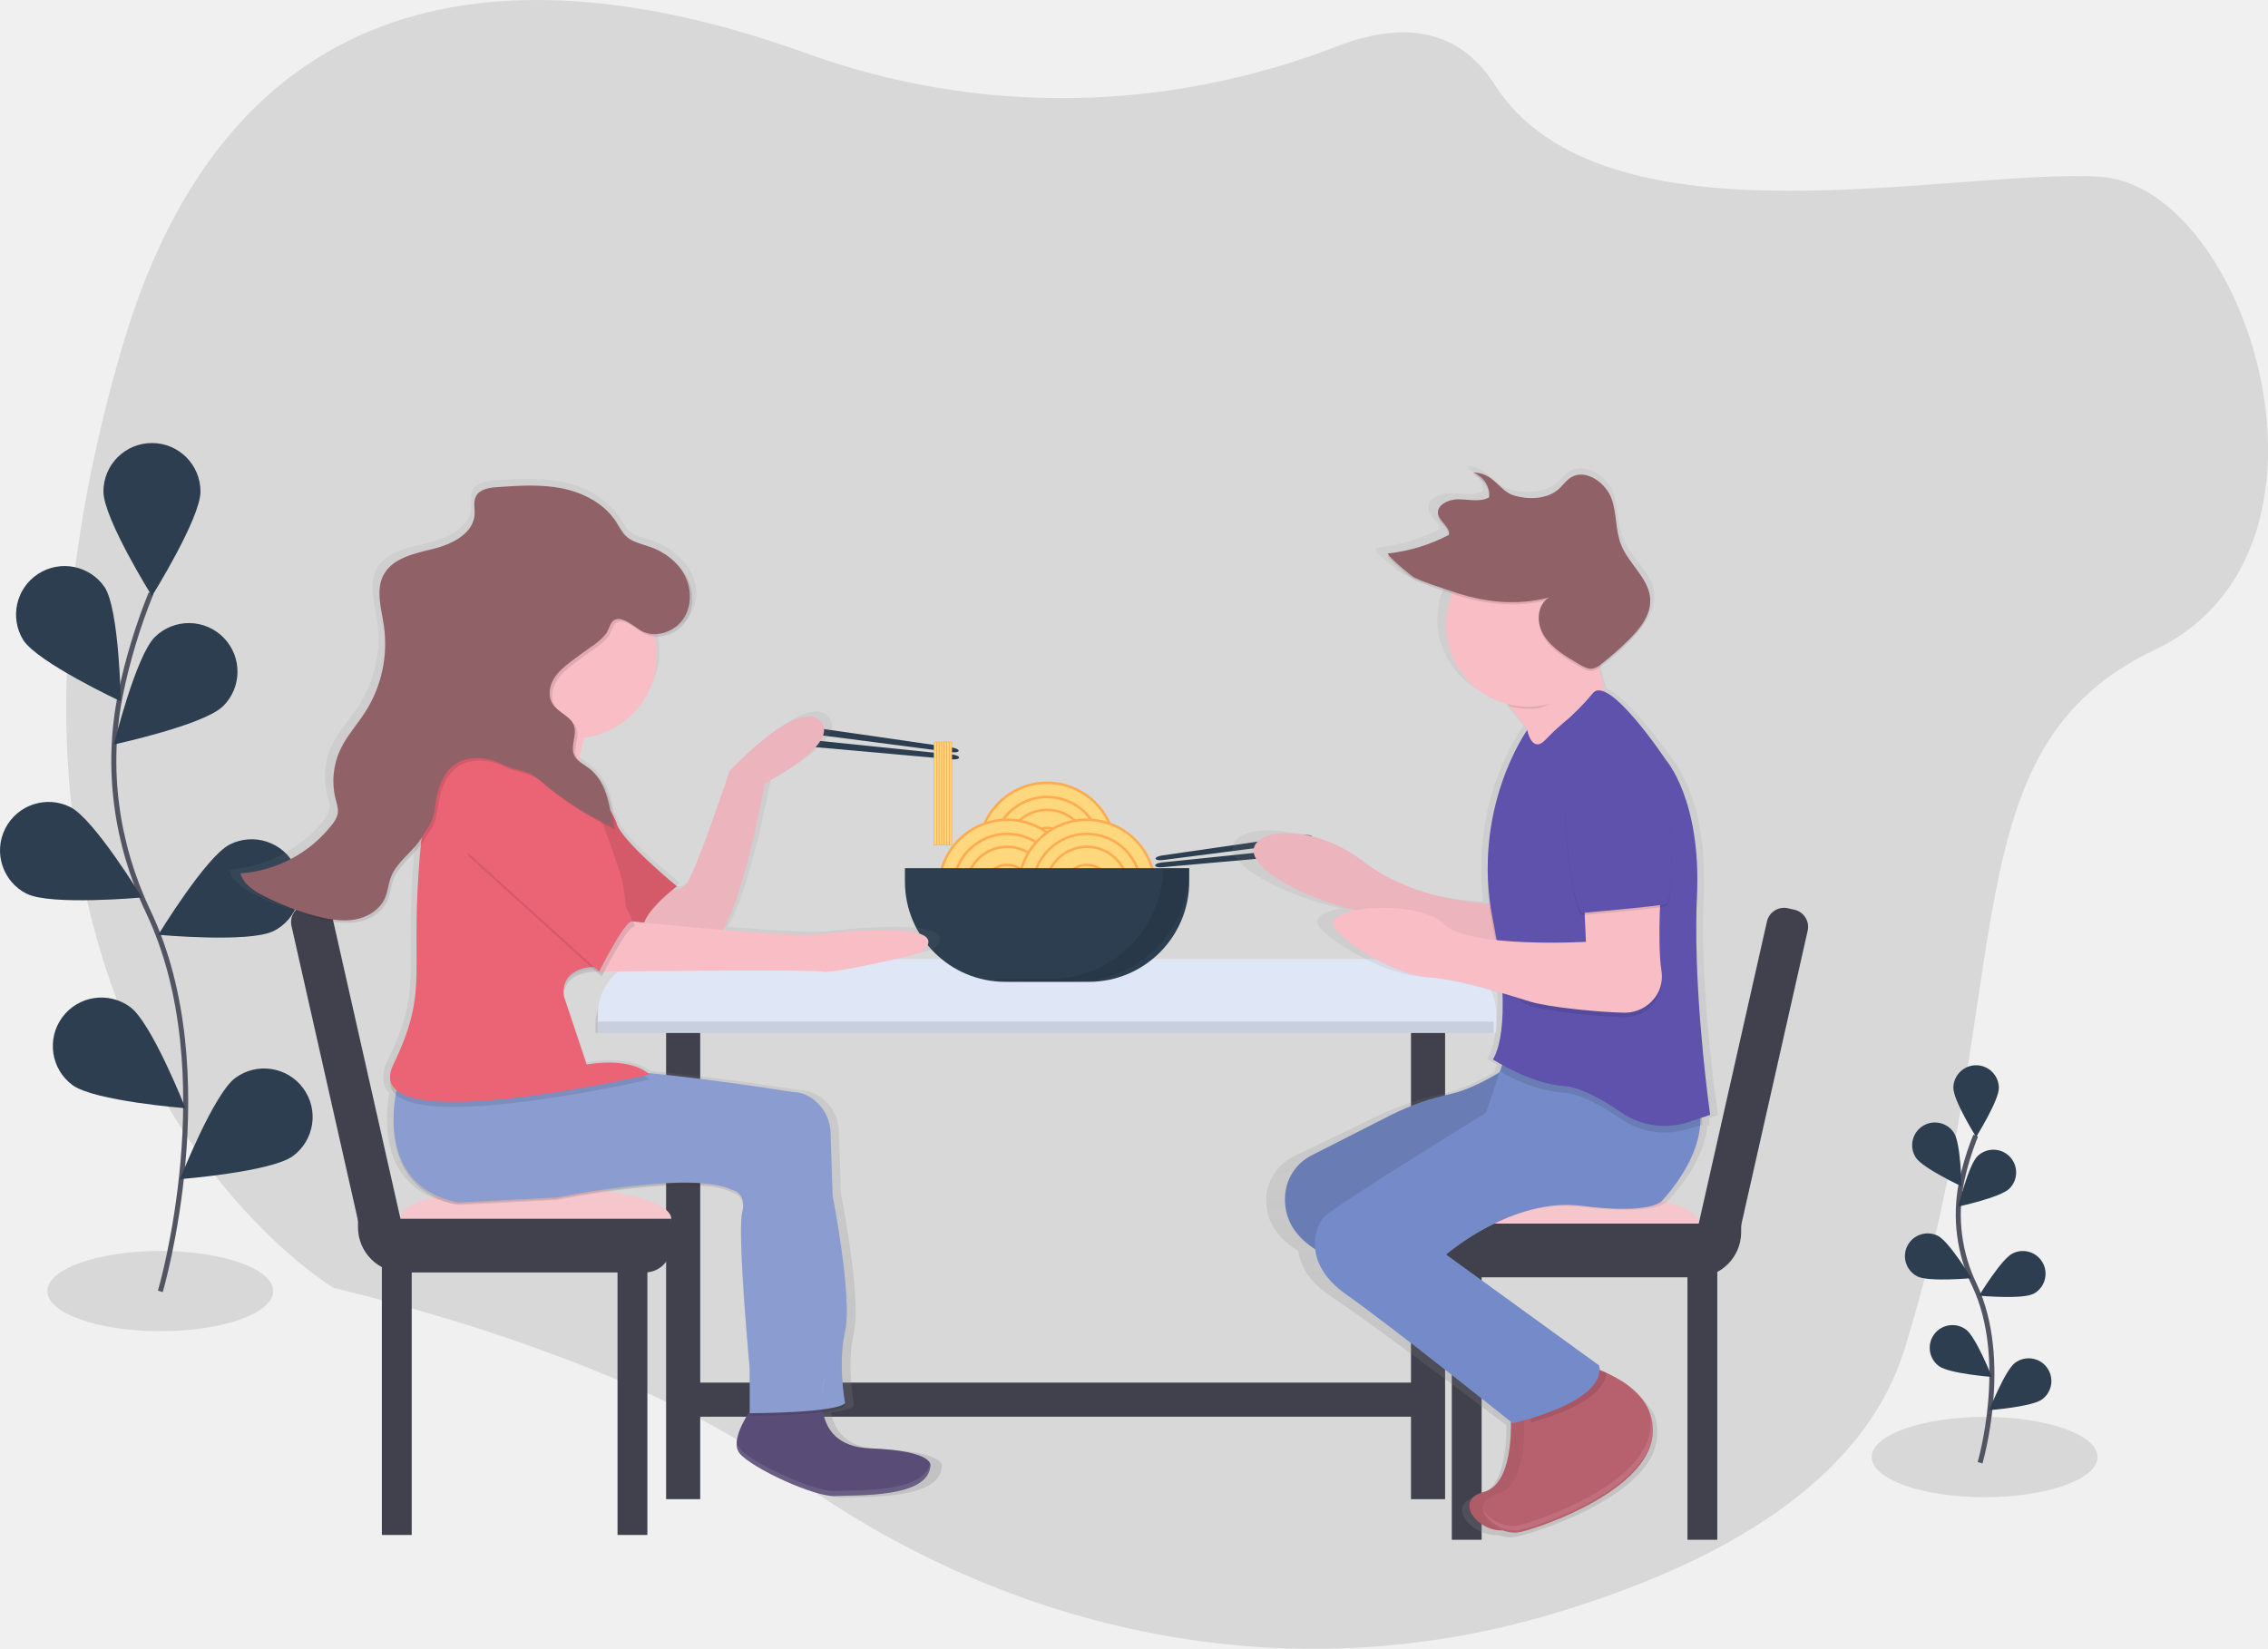
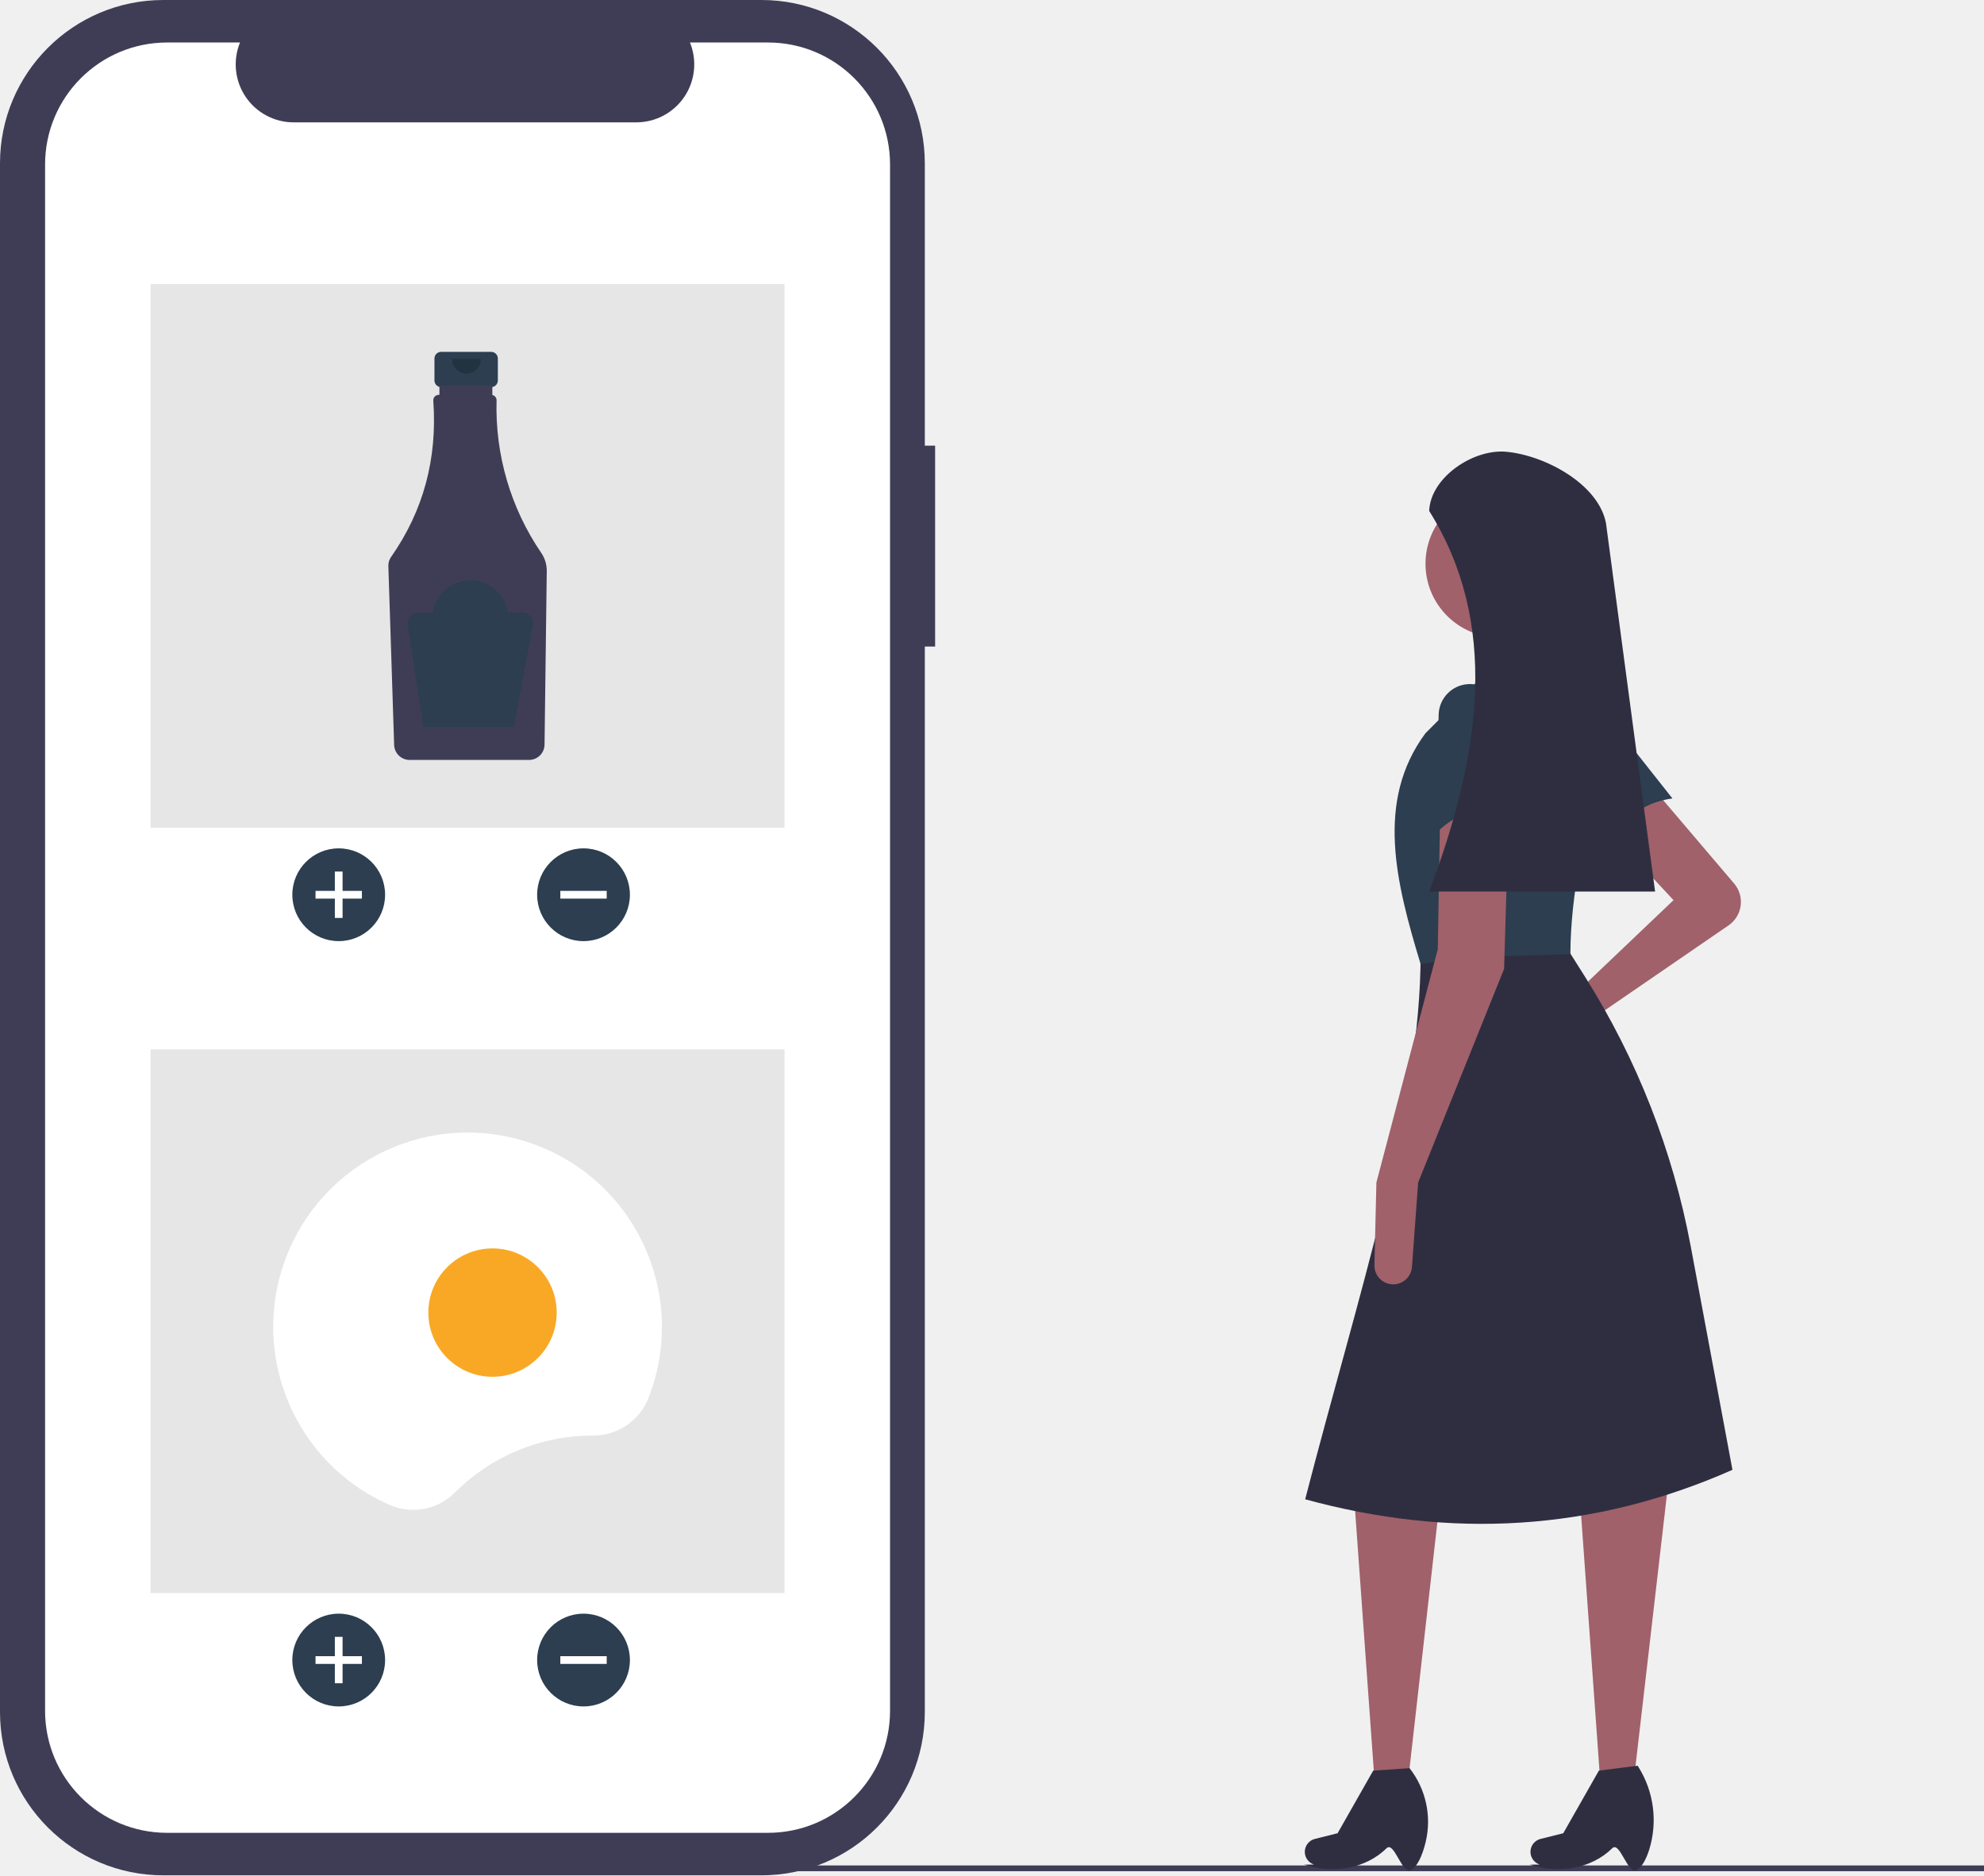
- <svg xmlns="http://www.w3.org/2000/svg" xmlns:xlink="http://www.w3.org/1999/xlink" id="d6af144a-e925-4ddf-847c-b38e3205da29" data-name="Layer 1" width="903.77" height="657.14" viewBox="0 0 903.77 657.14">
-   <defs>
-     <linearGradient id="a8b3c97d-e0d9-42bd-b729-a4d45980fc6b" x1="736" y1="734.18" x2="736" y2="307.18" gradientUnits="userSpaceOnUse">
-       <stop offset="0" stop-color="gray" stop-opacity="0.25" />
-       <stop offset="0.54" stop-color="gray" stop-opacity="0.12" />
-       <stop offset="1" stop-color="gray" stop-opacity="0.1" />
-     </linearGradient>
-     <linearGradient id="b66fe85f-ad74-4eee-9789-144feaee2a7f" x1="381.42" y1="718.18" x2="381.42" y2="312.18" xlink:href="#a8b3c97d-e0d9-42bd-b729-a4d45980fc6b" />
-   </defs>
-   <ellipse cx="63.87" cy="514.57" rx="45" ry="16" opacity="0.1" />
-   <ellipse cx="790.85" cy="580.72" rx="45" ry="16" opacity="0.1" />
-   <path d="M681,139.86c-68.48,26.45-142.71,27.68-211.66,2.78C371.62,107.36,244,98.33,196.71,260,116,536.21,281.12,634.8,281.12,634.8s115.28,25.84,179.11,72.53c90.67,66.32,201.71,88.49,306.31,57.39,66.89-19.89,124.22-52.52,140.61-105.91,45.84-149.32,16.74-239.07,99.7-278.44s36.8-185.22-22.2-188.53-198,30.52-241-36.77C728.32,131.18,704.87,130.63,681,139.86Z" transform="translate(-148.11 -121.43)" opacity="0.1" />
-   <path d="M937.14,704.42s12-40.84-2.26-70.9a64.51,64.51,0,0,1-5.22-40.47,108.49,108.49,0,0,1,5.73-19" transform="translate(-148.11 -121.43)" fill="none" stroke="#535461" stroke-miterlimit="10" stroke-width="2" />
-   <path d="M926.51,555.06c0,5,9.06,19.52,9.06,19.52s9.06-14.51,9.06-19.52a9.06,9.06,0,0,0-18.13,0Z" transform="translate(-148.11 -121.43)" fill="#2c3e50" />
-   <path d="M911.53,582.79c2.72,4.2,18.22,11.46,18.22,11.46s-.28-17.11-3-21.31a9.06,9.06,0,1,0-15.21,9.85Z" transform="translate(-148.11 -121.43)" fill="#2c3e50" />
-   <path d="M912.18,630.16c4.47,2.25,21.51.7,21.51.7s-8.88-14.63-13.35-16.88a9.06,9.06,0,1,0-8.16,16.18Z" transform="translate(-148.11 -121.43)" fill="#2c3e50" />
-   <path d="M920.75,665.9c4,3,21.08,4.32,21.08,4.32s-6.28-15.92-10.3-18.89a9.06,9.06,0,0,0-10.78,14.57Z" transform="translate(-148.11 -121.43)" fill="#2c3e50" />
-   <path d="M948.77,595.22c-3.59,3.49-20.32,7.1-20.32,7.1s4.1-16.61,7.69-20.1a9.06,9.06,0,0,1,12.63,13Z" transform="translate(-148.11 -121.43)" fill="#2c3e50" />
-   <path d="M958.26,637.13c-4.47,2.25-21.51.7-21.51.7S945.63,623.2,950.1,621a9.06,9.06,0,0,1,8.16,16.18Z" transform="translate(-148.11 -121.43)" fill="#2c3e50" />
-   <path d="M961.89,679.14c-4,3-21.08,4.32-21.08,4.32s6.28-15.92,10.3-18.89a9.06,9.06,0,0,1,10.78,14.57Z" transform="translate(-148.11 -121.43)" fill="#2c3e50" />
-   <path d="M212,636.12S237.69,549,207.2,484.8c-12.8-26.93-17-57.15-11.13-86.37a231.54,231.54,0,0,1,12.23-40.54" transform="translate(-148.11 -121.43)" fill="none" stroke="#535461" stroke-miterlimit="10" stroke-width="2" />
-   <path d="M189.33,317.34c0,10.68,19.34,41.66,19.34,41.66S228,328,228,317.34a19.34,19.34,0,1,0-38.68,0Z" transform="translate(-148.11 -121.43)" fill="#2c3e50" />
-   <path d="M157.36,376.51c5.81,9,38.88,24.46,38.88,24.46s-.6-36.52-6.41-45.48a19.34,19.34,0,0,0-32.47,21Z" transform="translate(-148.11 -121.43)" fill="#2c3e50" />
-   <path d="M158.75,477.63c9.54,4.81,45.91,1.49,45.91,1.49s-19-31.22-28.49-36a19.34,19.34,0,0,0-17.42,34.54Z" transform="translate(-148.11 -121.43)" fill="#2c3e50" />
-   <path d="M177,553.9c8.59,6.35,45,9.22,45,9.22s-13.4-34-22-40.32a19.34,19.34,0,0,0-23,31.1Z" transform="translate(-148.11 -121.43)" fill="#2c3e50" />
-   <path d="M236.85,403c-7.66,7.44-43.36,15.15-43.36,15.15s8.74-35.46,16.4-42.9a19.34,19.34,0,0,1,27,27.75Z" transform="translate(-148.11 -121.43)" fill="#2c3e50" />
-   <path d="M257.1,492.51c-9.54,4.81-45.91,1.49-45.91,1.49s19-31.22,28.49-36a19.34,19.34,0,1,1,17.42,34.54Z" transform="translate(-148.11 -121.43)" fill="#2c3e50" />
-   <path d="M264.85,582.17c-8.59,6.35-45,9.22-45,9.22s13.4-34,22-40.32a19.34,19.34,0,0,1,23,31.1Z" transform="translate(-148.11 -121.43)" fill="#2c3e50" />
-   <path d="M527.26,421.22,471.53,414c-2.26-.29-4-1.15-3.94-1.9h0c.1-.75,2-1.1,4.31-.77l55.61,8.05c1.53.22,2.69.8,2.62,1.31h0C530.06,421.17,528.78,421.42,527.26,421.22Z" transform="translate(-148.11 -121.43)" fill="#2c3e50" />
-   <path d="M527.61,422.17l-55.9-5.78c-2.27-.23-4.2.19-4.27.94h0c-.07.75,1.74,1.54,4,1.74l56,5c1.54.14,2.8-.16,2.85-.67h0C530.33,422.86,529.14,422.33,527.61,422.17Z" transform="translate(-148.11 -121.43)" fill="#2c3e50" />
-   <path d="M611.47,464.22,667.19,457c2.26-.29,4-1.15,3.94-1.9h0c-.1-.75-2-1.1-4.31-.77l-55.61,8.05c-1.53.22-2.69.8-2.62,1.31h0C608.66,464.17,609.94,464.42,611.47,464.22Z" transform="translate(-148.11 -121.43)" fill="#2c3e50" />
-   <path d="M611.11,465.17l55.9-5.78c2.27-.23,4.2.19,4.27.94h0c.07.75-1.74,1.54-4,1.74l-56,5c-1.54.14-2.8-.16-2.85-.67h0C608.39,465.86,609.58,465.33,611.11,465.17Z" transform="translate(-148.11 -121.43)" fill="#2c3e50" />
-   <rect x="265.44" y="402.64" width="13.59" height="194.86" fill="#40414d" />
-   <rect x="562.26" y="402.64" width="13.59" height="194.86" fill="#40414d" />
-   <path d="M260.25,386.78h314a22,22,0,0,1,22,22v2.92a0,0,0,0,1,0,0h-358a0,0,0,0,1,0,0v-2.92A22,22,0,0,1,260.25,386.78Z" fill="#dfe6f5" />
-   <path d="M259.25,386.78h314a22,22,0,0,1,22,22v2.92a0,0,0,0,1,0,0h-358a0,0,0,0,1,0,0v-2.92A22,22,0,0,1,259.25,386.78Z" opacity="0.1" />
-   <path d="M260.25,382.24h314a22,22,0,0,1,22,22v2.92a0,0,0,0,1,0,0h-358a0,0,0,0,1,0,0v-2.92A22,22,0,0,1,260.25,382.24Z" fill="#dfe6f5" />
-   <circle cx="417.25" cy="339.19" r="27.19" fill="#ffd77c" stroke="#ffab50" stroke-miterlimit="10" />
-   <circle cx="417.25" cy="339.19" r="21.55" fill="#ffd77c" stroke="#ffab50" stroke-miterlimit="10" />
-   <circle cx="417.25" cy="339.19" r="16.42" fill="#ffd77c" stroke="#ffab50" stroke-miterlimit="10" />
-   <circle cx="417.25" cy="339.19" r="9.23" fill="#ffd77c" stroke="#ffab50" stroke-miterlimit="10" />
-   <circle cx="401.39" cy="353.92" r="27.19" fill="#ffd77c" stroke="#ffab50" stroke-miterlimit="10" />
-   <circle cx="401.39" cy="353.92" r="21.55" fill="#ffd77c" stroke="#ffab50" stroke-miterlimit="10" />
-   <circle cx="401.39" cy="353.92" r="16.42" fill="#ffd77c" stroke="#ffab50" stroke-miterlimit="10" />
-   <circle cx="401.39" cy="353.92" r="9.23" fill="#ffd77c" stroke="#ffab50" stroke-miterlimit="10" />
-   <circle cx="433.11" cy="353.92" r="27.19" fill="#ffd77c" stroke="#ffab50" stroke-miterlimit="10" />
-   <circle cx="433.11" cy="353.92" r="21.55" fill="#ffd77c" stroke="#ffab50" stroke-miterlimit="10" />
-   <circle cx="433.11" cy="353.92" r="16.42" fill="#ffd77c" stroke="#ffab50" stroke-miterlimit="10" />
-   <circle cx="433.11" cy="353.92" r="9.23" fill="#ffd77c" stroke="#ffab50" stroke-miterlimit="10" />
-   <path d="M360.6,346H473.89a0,0,0,0,1,0,0v5.32a40,40,0,0,1-40,40H400.6a40,40,0,0,1-40-40V346A0,0,0,0,1,360.6,346Z" fill="#2c3e50" />
-   <path d="M611.78,467.42a45.31,45.31,0,0,1-45.29,44.18H544A45.42,45.42,0,0,0,554,512.74h22.66A45.32,45.32,0,0,0,622,467.42Z" transform="translate(-148.11 -121.43)" opacity="0.1" />
-   <rect x="563.1" y="532" width="13.59" height="294.56" transform="translate(1101.06 -12.05) rotate(90)" fill="#40414d" />
-   <rect x="152.17" y="503.59" width="11.89" height="108.18" fill="#40414d" />
-   <rect x="246.08" y="503.59" width="11.89" height="108.18" fill="#40414d" />
-   <path d="M415.6,607.19c0,7.22-24.48,13.08-54.68,13.08s-53.49-5.85-53.49-13.08,23.29-13.08,53.49-13.08S415.6,600,415.6,607.19Z" transform="translate(-148.11 -121.43)" fill="#f6c6cd" />
-   <path d="M142.66,485.75H267.48a0,0,0,0,1,0,0v10.9a10.5,10.5,0,0,1-10.5,10.5H160.66a18,18,0,0,1-18-18v-3.4A0,0,0,0,1,142.66,485.75Z" fill="#40414d" />
-   <path d="M285.89,480h2.64a7,7,0,0,1,7,7V628.58a0,0,0,0,1,0,0h-4a12.66,12.66,0,0,1-12.66-12.66V487A7,7,0,0,1,285.89,480Z" transform="translate(-263.1 -44.6) rotate(-12.72)" fill="#40414d" />
-   <rect x="820.55" y="626.94" width="11.89" height="108.18" transform="translate(1504.87 1240.63) rotate(-180)" fill="#40414d" />
-   <rect x="726.64" y="626.94" width="11.89" height="108.18" transform="translate(1317.05 1240.63) rotate(-180)" fill="#40414d" />
-   <path d="M717.13,609.11c0,7.22,24.48,13.08,54.68,13.08s53.49-5.85,53.49-13.08S802,596,771.81,596,717.13,601.89,717.13,609.11Z" transform="translate(-148.11 -121.43)" fill="#f6c6cd" />
-   <path d="M735.13,609.11h96.32a10.5,10.5,0,0,1,10.5,10.5v10.9a0,0,0,0,1,0,0H717.13a0,0,0,0,1,0,0v-3.4A18,18,0,0,1,735.13,609.11Z" transform="translate(1410.96 1118.19) rotate(-180)" fill="#40414d" />
-   <path d="M849.85,481.91h4a0,0,0,0,1,0,0V623.51a7,7,0,0,1-7,7h-2.64a7,7,0,0,1-7-7V494.57A12.66,12.66,0,0,1,849.85,481.91Z" transform="translate(1399.71 1163.49) rotate(-167.28)" fill="#40414d" />
-   <path d="M829.17,567l3.51-1.11s-6-40.08-5.94-76c0-1,0-2.07,0-3.1.07-2.24.15-4.46.26-6.63.14-2.78.17-5.43.15-8,.33-34.59-13.3-49.2-13.3-49.2s-16-22.82-25.59-27.26c-.83-2.6-1.78-5.94-2.62-9.82.31-.21.61-.42.9-.64a129.45,129.45,0,0,0,11.35-9.47c4.92-4.61,9.64-10.23,9.38-16.57a12.16,12.16,0,0,0-.06-1.85c-.91-7.65-8.86-13.41-12.07-20.66-2.7-6.09-1.89-12.87-4.25-19.05s-10.6-11.93-16.82-8.68c-2.29,1.2-3.67,3.32-5.58,4.93-4.74,4-12.38,4.37-18.86,2.55s-8.4-9.24-17.46-9.26a10.53,10.53,0,0,1,2.29,1.09,14.42,14.42,0,0,0-2.29-.2,10,10,0,0,1,6.92,8.41,6.92,6.92,0,0,1-.08.72c-3.62,1.95-8.38.84-12.72.77s-9.28,2.12-8.85,5.67a3.43,3.43,0,0,0,0,1.22c.57,2.69,4.17,4.72,4.61,7.21,0,.07,0,.13,0,.2a74.76,74.76,0,0,1-25.65,7.48c-.29,0-.16.35.26.86l-.26,0c-1.63.17,9.77,9.18,11.07,9.77,4.76,2.16,10.45,3.75,15.49,5.41l.44.14a31.54,31.54,0,0,0-2.57,12.49c0,15.4,11.07,28.34,26.06,32,2.8,3.27,5.74,6.86,8.42,10.43h-.19S737.89,433.77,738.44,468a100.05,100.05,0,0,0,.68,12.84c-11.08-.63-34.89-3.55-53-16.81-24.43-17.87-51.68-12.51-46-1.79s34.77,19.65,39.46,20.55c.44.08,1.46.32,2.92.68-5.78,1.09-9.74,3-9.5,5.57.47,4.91,25.37,20.55,40.4,21.44,9.93.59,21.88,3.65,31.31,6.34.91,20.55-4.06,26.71-4.06,26.71s1.48.91,3.93,2.2l-1.05,3c-6.1,3.52-13.62,7.19-20.46,8.67a112.38,112.38,0,0,0-25.24,8.4l-33.83,16.35a19.59,19.59,0,0,0-11.2,15.39c-.74,6.93,1.35,15.59,12.67,22.46.7,5.63,4.14,12.2,13.17,18.22,17.5,11.64,63.49,46.51,69.75,51.27.12,8.51-1,25.58-11.5,28.24-13.16,3.34-2.57,16,8.07,15.5a13.94,13.94,0,0,0,7.91.58c11.28-2.68,52.62-17,55.44-38.42a20.53,20.53,0,0,0,.16-2.8,18.68,18.68,0,0,0-2.62-10.41,18.74,18.74,0,0,1,1.07,3c-3.42-7.8-11.75-12.7-18.23-15.46,0-.07,0-.15,0-.22-1-.39-2-.71-2.82-1a8.39,8.39,0,0,0-.13-1.73l-64.83-44.67s28.19-23.23,57.32-19.65S812,600.74,812,600.74s14.94-14.21,16.44-30.57l.94-.25S829.31,568.89,829.17,567Z" transform="translate(-148.11 -121.43)" fill="url(#a8b3c97d-e0d9-42bd-b729-a4d45980fc6b)" />
-   <path d="M750,683.35s2.65,29.17-10.61,32.71-.88,17.68,9.72,15,49.51-16.8,52.16-38-26.52-28.29-26.52-28.29Z" transform="translate(-148.11 -121.43)" fill="#b8616e" />
-   <path d="M750,683.35s2.65,29.17-10.61,32.71-.88,17.68,9.72,15,49.51-16.8,52.16-38-26.52-28.29-26.52-28.29Z" transform="translate(-148.11 -121.43)" opacity="0.05" />
-   <path d="M755.33,684.23s2.65,29.17-10.61,32.71-.88,17.68,9.72,15,49.51-16.8,52.16-38-26.52-28.29-26.52-28.29Z" transform="translate(-148.11 -121.43)" fill="#b8616e" />
-   <path d="M782.73,666.55,758,685.12s.11,1.26.18,3.27c9.34-2.56,29.69-9.36,30-20A47.92,47.92,0,0,0,782.73,666.55Z" transform="translate(-148.11 -121.43)" opacity="0.1" />
-   <rect x="608.54" y="290.95" width="10.61" height="7.96" fill="#f8bdc5" />
-   <path d="M757.1,541s-16.85,13.24-30.69,16.38a102.16,102.16,0,0,0-23.75,8.31l-31.83,16.18a19.34,19.34,0,0,0-10.54,15.23c-.91,9,2.71,20.84,24.31,27.88l68.07,56.58,21.22-17.68L701.4,608.2l55.7-34.48Z" transform="translate(-148.11 -121.43)" fill="#758ac8" />
-   <path d="M757.1,541s-16.85,13.24-30.69,16.38a102.16,102.16,0,0,0-23.75,8.31l-31.83,16.18a19.34,19.34,0,0,0-10.54,15.23c-.91,9,2.71,20.84,24.31,27.88l68.07,56.58,21.22-17.68L701.4,608.2l55.7-34.48Z" transform="translate(-148.11 -121.43)" opacity="0.1" />
-   <path d="M747.37,481.78s-32.71.88-55.7-16.8-48.62-12.38-43.32-1.77,32.71,19.45,37.13,20.33,68.07,18.57,68.07,18.57Z" transform="translate(-148.11 -121.43)" fill="#f8bdc5" />
-   <path d="M747.37,481.78s-32.71.88-55.7-16.8-48.62-12.38-43.32-1.77,32.71,19.45,37.13,20.33,68.07,18.57,68.07,18.57Z" transform="translate(-148.11 -121.43)" opacity="0.05" />
-   <path d="M750.91,533.06,740.3,564.89s-59.67,36.69-64.54,41.55c-3.78,3.78-8.84,18.57,8.84,30.94s66.3,51.28,66.3,51.28,37.13-8,34.48-23l-61-44.2s26.52-23,53.93-19.45,31.83-1.77,31.83-1.77S831.36,579,824.28,558.7,750.91,533.06,750.91,533.06Z" transform="translate(-148.11 -121.43)" fill="#758ac8" />
-   <path d="M737.65,389s30.06,32.71,28.29,42.43,23.87-28.29,23.87-28.29-8-19.45-6.19-40.67Z" transform="translate(-148.11 -121.43)" fill="#f8bdc5" />
-   <path d="M763.88,419a87.88,87.88,0,0,1,6.47-6.17,89.71,89.71,0,0,0,12.39-12.37c6.19-8,29.17,26.52,29.17,26.52s14.14,15.91,12.38,53.93,2.21,88.85,2.21,88.85l-5.35,1.49a30.63,30.63,0,0,1-27.1-3.85c-7.06-4.88-16-10-22.8-10.46-13.26-.88-25.2-8.4-25.2-8.4s5.75-13.7-3.09-57.91S756.65,415,756.65,415,758.43,424.62,763.88,419Z" transform="translate(-148.11 -121.43)" opacity="0.1" />
-   <path d="M829.59,565.77l-5.3,1.77-3.15,1.05a30.62,30.62,0,0,1-27.1-3.85c-7.05-4.87-16-10-22.8-10.46C758,553.39,743,543.67,743,543.67s8.84-11.49,0-55.7,13.7-75.59,13.7-75.59,1.78,9.57,7.23,3.94a86.81,86.81,0,0,1,6.46-6.16,89.71,89.71,0,0,0,12.39-12.37c6.19-8,29.17,26.52,29.17,26.52s14.14,15.91,12.38,53.93c-.19,4-.27,8.12-.28,12.29C823.92,526.11,829.59,565.77,829.59,565.77Z" transform="translate(-148.11 -121.43)" fill="#5e52ad" />
-   <path d="M779.2,479.13l.88,19.45s-46.86,2.65-56.58-7.07S750,520.1,758,522.45c7.51,2.21,26.9,4.16,37.07,4.36a15,15,0,0,0,14-8.49,14.15,14.15,0,0,0,1.1-8.25c-1.77-11.49,0-36.25,0-36.25Z" transform="translate(-148.11 -121.43)" opacity="0.1" />
-   <path d="M779.2,477.36l.88,19.45s-46.86,2.65-56.58-7.07-44.89-7.57-44.2,0c.44,4.86,23.87,20.33,38,21.22S750,518.33,758,520.68c7.51,2.21,26.9,4.16,37.07,4.36a15,15,0,0,0,14-8.49,14.15,14.15,0,0,0,1.1-8.25c-1.77-11.49,0-36.25,0-36.25Z" transform="translate(-148.11 -121.43)" fill="#f8bdc5" />
-   <path d="M789.81,420.78s-20.33,2.65-17.68,32.71,6.19,32.71,6.19,32.71,30.06-2.65,33.59-3.54,1.77-33.59,1.77-33.59S812.79,419.9,789.81,420.78Z" transform="translate(-148.11 -121.43)" opacity="0.1" />
-   <path d="M789.81,419.9s-20.33,2.65-17.68,32.71,6.19,32.71,6.19,32.71,30.06-2.65,33.59-3.54,1.77-33.59,1.77-33.59S812.79,419,789.81,419.9Z" transform="translate(-148.11 -121.43)" fill="#5e52ad" />
-   <path d="M782.29,381.44c-1.39-7,1.46-9.16,2.21-18.12l-46,26.52s5.27,5.74,11.26,13.11a32.77,32.77,0,0,0,8.19,1C770,404,776.59,391.06,782.29,381.44Z" transform="translate(-148.11 -121.43)" opacity="0.1" />
-   <circle cx="608.98" cy="248.96" r="32.71" fill="#f8bdc5" />
-   <path d="M765.34,360.46c-5,3.18-5.07,10.37-1.85,15.35s8.77,8.27,14.11,11.37c1.55.9,3.26,1.83,5,1.63a7.37,7.37,0,0,0,3.58-1.81,123.46,123.46,0,0,0,10.68-9.37c4.86-4.78,9.53-10.67,8.77-17.34-.86-7.57-8.34-13.27-11.36-20.44-2.54-6-1.78-12.73-4-18.86s-10-11.8-15.82-8.59c-2.15,1.18-3.45,3.29-5.25,4.88-4.46,3.94-11.65,4.33-17.75,2.53s-7.91-9.15-16.42-9.17c4.23,1.49,7.09,5.9,6.44,9.92-3.41,1.93-7.89.83-12,.76s-9,2.23-8.29,5.93c.62,3,4.95,5.23,4.31,8.23a67.76,67.76,0,0,1-24.14,7.4c-1.53.17,9.19,9.08,10.41,9.67,4.47,2.14,9.84,3.71,14.57,5.35C739.18,362.33,752.34,363.91,765.34,360.46Z" transform="translate(-148.11 -121.43)" opacity="0.1" />
-   <path d="M765.34,359.57c-5,3.18-5.07,10.37-1.85,15.35s8.77,8.27,14.11,11.37c1.55.9,3.26,1.83,5,1.63a7.37,7.37,0,0,0,3.58-1.81,123.46,123.46,0,0,0,10.68-9.37c4.86-4.78,9.53-10.67,8.77-17.34-.86-7.57-8.34-13.27-11.36-20.44-2.54-6-1.78-12.73-4-18.86s-10-11.8-15.82-8.59c-2.15,1.18-3.45,3.29-5.25,4.88-4.46,3.94-11.65,4.33-17.75,2.53s-7.91-9.15-16.42-9.17c4.23,1.49,7.09,5.9,6.44,9.92-3.41,1.93-7.89.83-12,.76s-9,2.23-8.29,5.93c.62,3,4.95,5.23,4.31,8.23a67.76,67.76,0,0,1-24.14,7.4c-1.53.17,9.19,9.08,10.41,9.67,4.47,2.14,9.84,3.71,14.57,5.35C739.18,361.45,752.34,363,765.34,359.57Z" transform="translate(-148.11 -121.43)" fill="#916168" />
-   <path d="M804.29,680.89a19.51,19.51,0,0,1,1.43,10.41c-2.65,21.22-41.55,35.36-52.16,38-5.59,1.4-11.68-1.87-14.23-5.8,1.64,4.62,8.7,9.17,15.12,7.57,10.61-2.65,49.51-16.8,52.16-38A19.41,19.41,0,0,0,804.29,680.89Z" transform="translate(-148.11 -121.43)" fill="#fff" opacity="0.1" />
-   <path d="M523.34,705h0c-.79-1.78-4.89-5.25-24.66-6-13.54-.51-18.15-7.66-19.4-14.64,4.45-.58,7.93-1.38,9.07-2.49,0,0-.06-.32-.16-.89l.16-.12A93.7,93.7,0,0,1,487,665.62a58.64,58.64,0,0,1,1.38-13,38.34,38.34,0,0,0,.69-8.57c.11-17-5.86-46.88-5.86-46.88l-.82-24.83A17.25,17.25,0,0,0,473,557.44a14.13,14.13,0,0,0-6.35-1.58s-31.34-4.94-59.55-7.63c-2-1.61-9.05-5.95-25.21-3.46l-9.3-27.22a7.73,7.73,0,0,1-.16-1c.33-3.46,2.64-8.67,13.41-9l2.25,2s.4-.79,1.07-2c13.36-.15,86.14-.89,89.89,0,4.13,1,40.31-7.06,41.35-8.06,14.06-13.71-41.35-7.06-41.35-7.06-5.45.89-23.06-.17-41.1-1.64,8.93-13.39,17.33-58.84,17.33-58.84s32-16.13,22.74-25.2-37.21,20.16-37.21,20.16-11.37,33.27-16.54,43.35c-2,4-4.59,4.82-6.9,4.36,1.05-.84,1.73-1.34,1.73-1.34s-22.74-18.15-24.81-25.2a16.84,16.84,0,0,0-1.52-3.31c-1.09-6.39-3-12.68-7.66-16.87a17.33,17.33,0,0,0-2.58-2.27c-1.26-.9-2.69-1.68-3.88-2.66l0,0c.67-3.08,1.45-6.28,2.26-9.38,16.88-2,30-16,30-33a32.55,32.55,0,0,0-.91-7.61,14.66,14.66,0,0,0,13-6.26c3.41-5.08,3.3-12,.44-17.36a21.49,21.49,0,0,0-4.58-5.78,27.09,27.09,0,0,0-10.5-6.56c-3.43-1.19-7.22-1.9-9.94-4.23a44.09,44.09,0,0,1-3.31-5,25.59,25.59,0,0,0-4-4.66c-5-5.15-12.06-8.32-19.25-9.72-8.76-1.71-17.81-1.1-26.72-.49-3.33.23-7.24.82-8.74,3.72-1.13,2.18-.39,4.79-.54,7.22-.47,7.73-9.31,12-17,13.87S302,341.22,298.29,348c-3.37,6.12-1,13.54.08,20.41A49.93,49.93,0,0,1,290.84,403c-3.38,5.17-7.74,9.77-10.41,15.32a29.21,29.21,0,0,0-1.94,19.86c.5,1.94,1.22,3.92.86,5.9a10.29,10.29,0,0,1-2.34,4.39A53,53,0,0,1,239.31,468a10.8,10.8,0,0,0,3.44,5.19,24.85,24.85,0,0,0,7.14,4.93,107.81,107.81,0,0,0,21.9,8.15c5.1,1.29,10.43,2.21,15.62,1.33s10.25-3.85,12.38-8.55c1.24-2.72,1.42-5.8,2.52-8.57,2.19-5.54,7.62-9.13,11.29-13.88a347.08,347.08,0,0,0-1.75,36.84c0,3.85,0,7.32,0,10.54,0,13.89-1,23.47-9.61,40.82a10.36,10.36,0,0,0-1.29,6,6.58,6.58,0,0,0,2.25,6.11,59.24,59.24,0,0,0-.87,10.48c-.12,12.64,4.15,29.61,26.79,33.91l40.31-2s56.85-11.09,72.35-3a5.72,5.72,0,0,1,4.53,5.58,12.83,12.83,0,0,1-.39,2.49,39.15,39.15,0,0,0-.49,7.93c-.07,17,3.59,55.58,3.59,55.58v16.36c-2.58,3.88-5.76,9.62-5.35,13.85,0,.09,0,.19,0,.28s0,.25.06.37,0,.22.07.33.06.21.09.32.08.24.13.35.07.18.11.27.13.26.2.38l.12.21a4.84,4.84,0,0,0,.4.55c5.17,6,31,17.61,39.28,17.14,8.79-.5,38.24,1,39.28-12.1A1.59,1.59,0,0,0,523.34,705Z" transform="translate(-148.11 -121.43)" fill="url(#b66fe85f-ad74-4eee-9789-144feaee2a7f)" />
-   <path d="M449.86,679.68s-12,15-7,21,30,17.47,38,17c8.5-.5,37,1,38-12,0,0,2-6-24-7s-18-28-18-28Z" transform="translate(-148.11 -121.43)" fill="#594c76" />
-   <path d="M306.86,553.68s-12,41,24,48l39-2s55-11,70-3c0,0,6,1,4,9s3,62,3,62v18s34,0,38-4c0,0-3-16,0-29s-5-54-5-54L479.07,574a17.16,17.16,0,0,0-9.06-14.8,13.4,13.4,0,0,0-6.14-1.56s-68-11-92-9S306.86,553.68,306.86,553.68Z" transform="translate(-148.11 -121.43)" opacity="0.1" />
-   <path d="M306.86,552.68s-12,41,24,48l39-2s55-11,70-3c0,0,6,1,4,9s3,62,3,62v18s34,0,38-4c0,0-3-16,0-29s-5-54-5-54L479.07,573a17.16,17.16,0,0,0-9.06-14.8,13.4,13.4,0,0,0-6.14-1.56s-68-11-92-9S306.86,552.68,306.86,552.68Z" transform="translate(-148.11 -121.43)" fill="#8b9cd1" />
-   <path d="M409.86,471.68s8,10,13,0,16-43,16-43,27-29,36-20-22,25-22,25-11,61-21,62-25,0-25,0l-5-11Z" transform="translate(-148.11 -121.43)" fill="#f8bdc5" />
-   <path d="M409.86,471.68s8,10,13,0,16-43,16-43,27-29,36-20-22,25-22,25-11,61-21,62-25,0-25,0l-5-11Z" transform="translate(-148.11 -121.43)" opacity="0.05" />
-   <path d="M373.86,421.68s18,21,20,28,24,25,24,25-16,12-13,18-21-20-21-20l-28-41Z" transform="translate(-148.11 -121.43)" fill="#eb6475" />
-   <path d="M373.86,421.68s18,21,20,28,24,25,24,25-16,12-13,18-21-20-21-20l-28-41Z" transform="translate(-148.11 -121.43)" opacity="0.1" />
-   <path d="M385.86,397.68s-9,29-9,40-38-3-37-9,22-28,23-37S385.86,397.68,385.86,397.68Z" transform="translate(-148.11 -121.43)" fill="#f8bdc5" />
-   <path d="M355.86,417.68s-35-9-40,42,4,57-11,88,102,4,102,4-6-7-25-4l-9-27s-3-12,14-12,9-35,9-35-9-30-14-33S367.86,419.68,355.86,417.68Z" transform="translate(-148.11 -121.43)" opacity="0.1" />
-   <path d="M355.86,415.68s-35-9-40,42,4,57-11,88,102,4,102,4-6-7-25-4l-9-27s-3-12,14-12,9-35,9-35-9-30-14-33S367.86,417.68,355.86,415.68Z" transform="translate(-148.11 -121.43)" fill="#eb6475" />
-   <path d="M390.86,487.68s73,8,85,6c0,0,53.6-6.6,40,7-1,1-36,9-40,8s-89,0-89,0l-1-10Z" transform="translate(-148.11 -121.43)" fill="#f8bdc5" />
-   <path d="M334.86,462.68l53,48s10-20,13-20-36-59-36-59-10-12-16-6S324.86,427.68,334.86,462.68Z" transform="translate(-148.11 -121.43)" opacity="0.1" />
-   <path d="M333.86,460.68l53,48s10-20,13-20-36-59-36-59-10-12-16-6S323.86,425.68,333.86,460.68Z" transform="translate(-148.11 -121.43)" fill="#eb6475" />
-   <circle cx="228.75" cy="261.25" r="33" fill="#f8bdc5" />
-   <path d="M405.76,374.39c5.6,2.21,12.46-.44,15.76-5.47s3.2-11.88.42-17.22-7.92-9.22-13.59-11.24c-3.44-1.22-7.27-1.92-9.91-4.44-1.67-1.59-2.66-3.74-3.91-5.68-4.67-7.28-13-11.58-21.47-13.27s-17.23-1.09-25.85-.49c-3.22.23-7,.81-8.46,3.69-1.09,2.16-.38,4.75-.52,7.16-.45,7.67-9,11.92-16.47,13.76s-16.13,3.57-19.77,10.33c-3.26,6.07-.93,13.43.08,20.25A50.54,50.54,0,0,1,294.79,406c-3.27,5.13-7.48,9.69-10.07,15.2a29.64,29.64,0,0,0-1.88,19.7c.49,1.93,1.18,3.89.84,5.85a10.29,10.29,0,0,1-2.26,4.35,50.88,50.88,0,0,1-36.47,19.42c1.14,4.29,5.29,7,9.24,9a102.69,102.69,0,0,0,21.18,8.08c4.93,1.28,10.09,2.19,15.11,1.32s9.91-3.82,12-8.48c1.2-2.7,1.38-5.75,2.44-8.51,2.39-6.19,8.76-9.93,12.18-15.62,3.27-5.44,4.54-6.08,5.37-12.36s2.66-13.06,7.82-16.75c5.4-3.87,13-3.13,19-.16s9.71,1.81,14.72,6.17a122,122,0,0,0,29.21,18.82c-1-8.72-2.61-18.45-9.69-23.64-2-1.49-4.53-2.63-5.59-4.91-1.69-3.63,1.2-8.06-.11-11.85s-6.29-5.19-8.5-8.63c-1.88-2.92-1.37-6.89.39-9.89s4.54-5.22,7.31-7.32q3.69-2.79,7.48-5.45a26.72,26.72,0,0,0,6.08-5.3c1-1.37,1.66-4.37,3.05-5.34C397.14,367.28,402.52,373.12,405.76,374.39Z" transform="translate(-148.11 -121.43)" opacity="0.1" />
-   <path d="M404.76,373.39c5.6,2.21,12.46-.44,15.76-5.47s3.2-11.88.42-17.22-7.92-9.22-13.59-11.24c-3.44-1.22-7.27-1.92-9.91-4.44-1.67-1.59-2.66-3.74-3.91-5.68-4.67-7.28-13-11.58-21.47-13.27s-17.23-1.09-25.85-.49c-3.22.23-7,.81-8.46,3.69-1.09,2.16-.38,4.75-.52,7.16-.45,7.67-9,11.92-16.47,13.76s-16.13,3.57-19.77,10.33c-3.26,6.07-.93,13.43.08,20.25A50.54,50.54,0,0,1,293.79,405c-3.27,5.13-7.48,9.69-10.07,15.2a29.64,29.64,0,0,0-1.88,19.7c.49,1.93,1.18,3.89.84,5.85a10.29,10.29,0,0,1-2.26,4.35,50.88,50.88,0,0,1-36.47,19.42c1.14,4.29,5.29,7,9.24,9a102.69,102.69,0,0,0,21.18,8.08c4.93,1.28,10.09,2.19,15.11,1.32s9.91-3.82,12-8.48c1.2-2.7,1.38-5.75,2.44-8.51,2.39-6.19,8.76-9.93,12.18-15.62,3.27-5.44,4.54-6.08,5.37-12.36s2.66-13.06,7.82-16.75c5.4-3.87,13-3.13,19-.16s9.71,1.81,14.72,6.17a122,122,0,0,0,29.21,18.82c-1-8.72-2.61-18.45-9.69-23.64-2-1.49-4.53-2.63-5.59-4.91-1.69-3.63,1.2-8.06-.11-11.85s-6.29-5.19-8.5-8.63c-1.88-2.92-1.37-6.89.39-9.89s4.54-5.22,7.31-7.32q3.69-2.79,7.48-5.45a26.72,26.72,0,0,0,6.08-5.3c1-1.37,1.66-4.37,3.05-5.34C396.14,366.28,401.52,372.12,404.76,373.39Z" transform="translate(-148.11 -121.43)" fill="#916168" />
-   <g opacity="0.1">
-     <path d="M475.72,678.56a34.56,34.56,0,0,1,1.14-7.88l-.5.17A34.82,34.82,0,0,0,475.72,678.56Z" transform="translate(-148.11 -121.43)" fill="#fff" />
-     <path d="M480.86,715.68c-8,.47-33-11-38-17a5.33,5.33,0,0,1-1.16-2.84,6.28,6.28,0,0,0,1.16,4.84c5,6,30,17.47,38,17,8.5-.5,37,1,38-12a1.62,1.62,0,0,0-.14-1.06C516.43,716.6,489.15,715.19,480.86,715.68Z" transform="translate(-148.11 -121.43)" fill="#fff" />
-   </g>
-   <rect x="372.25" y="295.75" width="1" height="41" fill="#ffd77c" stroke="#ffab50" stroke-miterlimit="10" stroke-width="0.25" />
-   <rect x="373.25" y="295.75" width="1" height="41" fill="#ffd77c" stroke="#ffab50" stroke-miterlimit="10" stroke-width="0.25" />
-   <rect x="374.25" y="295.75" width="1" height="41" fill="#ffd77c" stroke="#ffab50" stroke-miterlimit="10" stroke-width="0.25" />
-   <rect x="375.25" y="295.75" width="1" height="41" fill="#ffd77c" stroke="#ffab50" stroke-miterlimit="10" stroke-width="0.25" />
-   <rect x="376.25" y="295.75" width="1" height="41" fill="#ffd77c" stroke="#ffab50" stroke-miterlimit="10" stroke-width="0.25" />
-   <rect x="377.25" y="295.75" width="1" height="41" fill="#ffd77c" stroke="#ffab50" stroke-miterlimit="10" stroke-width="0.25" />
-   <rect x="378.25" y="295.75" width="1" height="41" fill="#ffd77c" stroke="#ffab50" stroke-miterlimit="10" stroke-width="0.25" />
+ <svg xmlns="http://www.w3.org/2000/svg" id="e6a8cd33-67c2-415a-8c26-3ee9526a2914" data-name="Layer 1" width="769.924" height="727.778" viewBox="0 0 769.924 727.778">
+   <rect x="250.367" y="723.942" width="519.557" height="2.241" fill="#3f3d56" />
+   <path d="M888,428.993a11.02,11.02,0,0,1-2.155,16.227l-53.77,36.917-23.677,15.785a6.509,6.509,0,0,1-8.649-1.294h0a6.509,6.509,0,0,1,1.769-9.751l22.933-13.316L864.475,435.442l-25.729-27.635,19.059-14.294Z" transform="translate(-215.0382 -86.11098)" fill="#a0616a" />
+   <polygon points="546.52 690.482 533.367 690.482 525.555 581.847 558.908 580.894 546.52 690.482" fill="#a0616a" />
+   <path d="M762.511,811.851c-3.507,1.601-6.445-11.367-9.403-8.46-8.275,8.132-20.946,9.902-31.991,6.352l3.866-.043a5.173,5.173,0,0,1-3.26-6.741h0a5.173,5.173,0,0,1,3.589-3.202l8.8-2.2,13.818-24.3,14.106-.953h0a33.7,33.7,0,0,1,6.233,28.749C766.987,806.278,765.011,810.71,762.511,811.851Z" transform="translate(-215.0382 -86.11098)" fill="#2f2e41" />
+   <polygon points="634.096 690.482 620.943 690.482 613.131 581.847 647.437 575.177 634.096 690.482" fill="#a0616a" />
+   <path d="M850.087,811.851c-3.507,1.601-6.445-11.367-9.403-8.46-8.275,8.132-20.946,9.902-31.991,6.352l3.866-.043a5.173,5.173,0,0,1-3.26-6.741h0a5.173,5.173,0,0,1,3.589-3.202l8.8-2.2,13.818-24.3,15.059-1.906.38.622a38.827,38.827,0,0,1,4.161,31.749C853.852,807.735,852.148,810.911,850.087,811.851Z" transform="translate(-215.0382 -86.11098)" fill="#2f2e41" />
+   <path d="M864.048,395.97c-12.096,1.683-20.469,8.307-23.88,21.521l-22.233-41.05a12.155,12.155,0,0,1,3.873-15.437h0a12.155,12.155,0,0,1,16.511,2.417Z" transform="translate(-215.0382 -86.11098)" fill="#2c3e50" />
+   <path d="M887.346,656.523C833.288,680.441,777.965,683.384,721.535,667.958c20.606-79.922,44.938-152.188,44.788-211.552l55.27-4.765,8.51,13.491A299.308,299.308,0,0,1,871.175,569.893Z" transform="translate(-215.0382 -86.11098)" fill="#2f2e41" />
+   <circle cx="581.779" cy="218.779" r="28.588" fill="#a0616a" />
+   <polygon points="613.225 269.284 577.967 271.19 572.249 239.743 600.837 234.979 613.225 269.284" fill="#a0616a" />
+   <path d="M824.452,456.407l-38.627,1.088-19.502,2.724c-9.573-31.621-17.632-63.17,1.906-89.576L791.099,347.772l34.306-.953.454.26a27.626,27.626,0,0,1,12.657,32.14C830.003,406.883,824.535,433.007,824.452,456.407Z" transform="translate(-215.0382 -86.11098)" fill="#2c3e50" />
+   <path d="M765.37,545.03l-2.396,32.746a7.294,7.294,0,0,1-6.789,6.746h0a7.294,7.294,0,0,1-7.777-7.452l.763-32.041,23.823-90.529.953-55.27,26.682-.953-1.906,63.847Z" transform="translate(-215.0382 -86.11098)" fill="#a0616a" />
+   <path d="M803.487,403.042c-11.313-4.6-21.878-3.06-31.447,6.671l1.311-46.666a12.155,12.155,0,0,1,11.083-11.422h0a12.155,12.155,0,0,1,13.081,10.36Z" transform="translate(-215.0382 -86.11098)" fill="#2c3e50" />
+   <path d="M857.328,432.107h-87.67c20.452-54.157,27.047-104.539,0-147.705.464-12.965,17.093-24.205,30.007-22.963h0c15.252,1.467,35.747,12.674,38.604,27.728Z" transform="translate(-215.0382 -86.11098)" fill="#2f2e41" />
+   <path d="M577.928,259.058h-3.999V149.513A63.402,63.402,0,0,0,510.527,86.111H278.44a63.402,63.402,0,0,0-63.402,63.402V750.487A63.402,63.402,0,0,0,278.44,813.889H510.527a63.402,63.402,0,0,0,63.402-63.402V337.034h3.999Z" transform="translate(-215.0382 -86.11098)" fill="#3f3d56" />
+   <path d="M513.085,102.606h-30.295a22.495,22.495,0,0,1-20.827,30.991H329.003A22.495,22.495,0,0,1,308.176,102.606H279.881a47.348,47.348,0,0,0-47.348,47.348V750.046a47.348,47.348,0,0,0,47.348,47.348H513.085a47.348,47.348,0,0,0,47.348-47.348V149.954A47.348,47.348,0,0,0,513.085,102.606Z" transform="translate(-215.0382 -86.11098)" fill="#fff" />
+   <rect x="58.445" y="110.234" width="246" height="211" fill="#e6e6e6" />
+   <circle cx="131.445" cy="347.234" r="18" fill="#2c3e50" />
+   <polygon points="140.445 345.734 132.945 345.734 132.945 338.234 129.945 338.234 129.945 345.734 122.445 345.734 122.445 348.734 129.945 348.734 129.945 356.234 132.945 356.234 132.945 348.734 140.445 348.734 140.445 345.734" fill="#fff" />
+   <circle cx="226.445" cy="347.234" r="18" fill="#2c3e50" />
+   <rect x="439.983" y="424.345" width="3" height="18" transform="translate(659.7893 -94.24918) rotate(90)" fill="#fff" />
+   <path d="M405.658,222.66H386.217a2.577,2.577,0,0,0-2.577,2.577v8.533a2.577,2.577,0,0,0,2.577,2.577H389.439v12.785h12.997V236.347h3.222a2.577,2.577,0,0,0,2.577-2.577v-8.533A2.577,2.577,0,0,0,405.658,222.66Z" transform="translate(-215.0382 -86.11098)" fill="#2c3e50" />
+   <path d="M425.129,300.752a99.945,99.945,0,0,1-17.387-59.256,2.108,2.108,0,0,0-1.645-2.103v-3.687H385.565v3.636h-.283a2.107,2.107,0,0,0-2.104,2.109q0.0.077.006.153,2.426,33.821-16.386,60.66a5.806,5.806,0,0,0-1.051,3.518l2.245,69.445a6.012,6.012,0,0,0,5.96,5.802h46.439a6.014,6.014,0,0,0,5.964-5.904l.865-67.425A12.168,12.168,0,0,0,425.129,300.752Z" transform="translate(-215.0382 -86.11098)" fill="#3f3d56" />
+   <path d="M401.605,225.44a5.561,5.561,0,1,1-11.121,0" transform="translate(-215.0382 -86.11098)" opacity="0.2" style="isolation:isolate" />
+   <path d="M417.778,323.82h-5.623a14.759,14.759,0,0,0-29.174,0h-5.624a4.15,4.15,0,0,0-4.102,4.781l6.108,39.704H414.437l7.419-39.57a4.15,4.15,0,0,0-4.079-4.915Z" transform="translate(-215.0382 -86.11098)" fill="#2c3e50" />
+   <rect x="58.445" y="407.234" width="246" height="211" fill="#e6e6e6" />
+   <circle cx="131.445" cy="644.234" r="18" fill="#2c3e50" />
+   <polygon points="140.445 642.734 132.945 642.734 132.945 635.234 129.945 635.234 129.945 642.734 122.445 642.734 122.445 645.734 129.945 645.734 129.945 653.234 132.945 653.234 132.945 645.734 140.445 645.734 140.445 642.734" fill="#fff" />
+   <circle cx="226.445" cy="644.234" r="18" fill="#2c3e50" />
+   <rect x="439.983" y="721.345" width="3" height="18" transform="translate(956.7893 202.7508) rotate(90)" fill="#fff" />
+   <path d="M444.911,643.242l.136 0a23.04,23.04,0,0,0,21.573-14.45A75.416,75.416,0,1,0,366.154,670.102a22.843,22.843,0,0,0,25.37-4.704A75.167,75.167,0,0,1,444.911,643.242Z" transform="translate(-215.0382 -86.11098)" fill="#fff" />
+   <circle cx="191.13" cy="509.395" r="24.906" fill="#f9a825" />
</svg>
